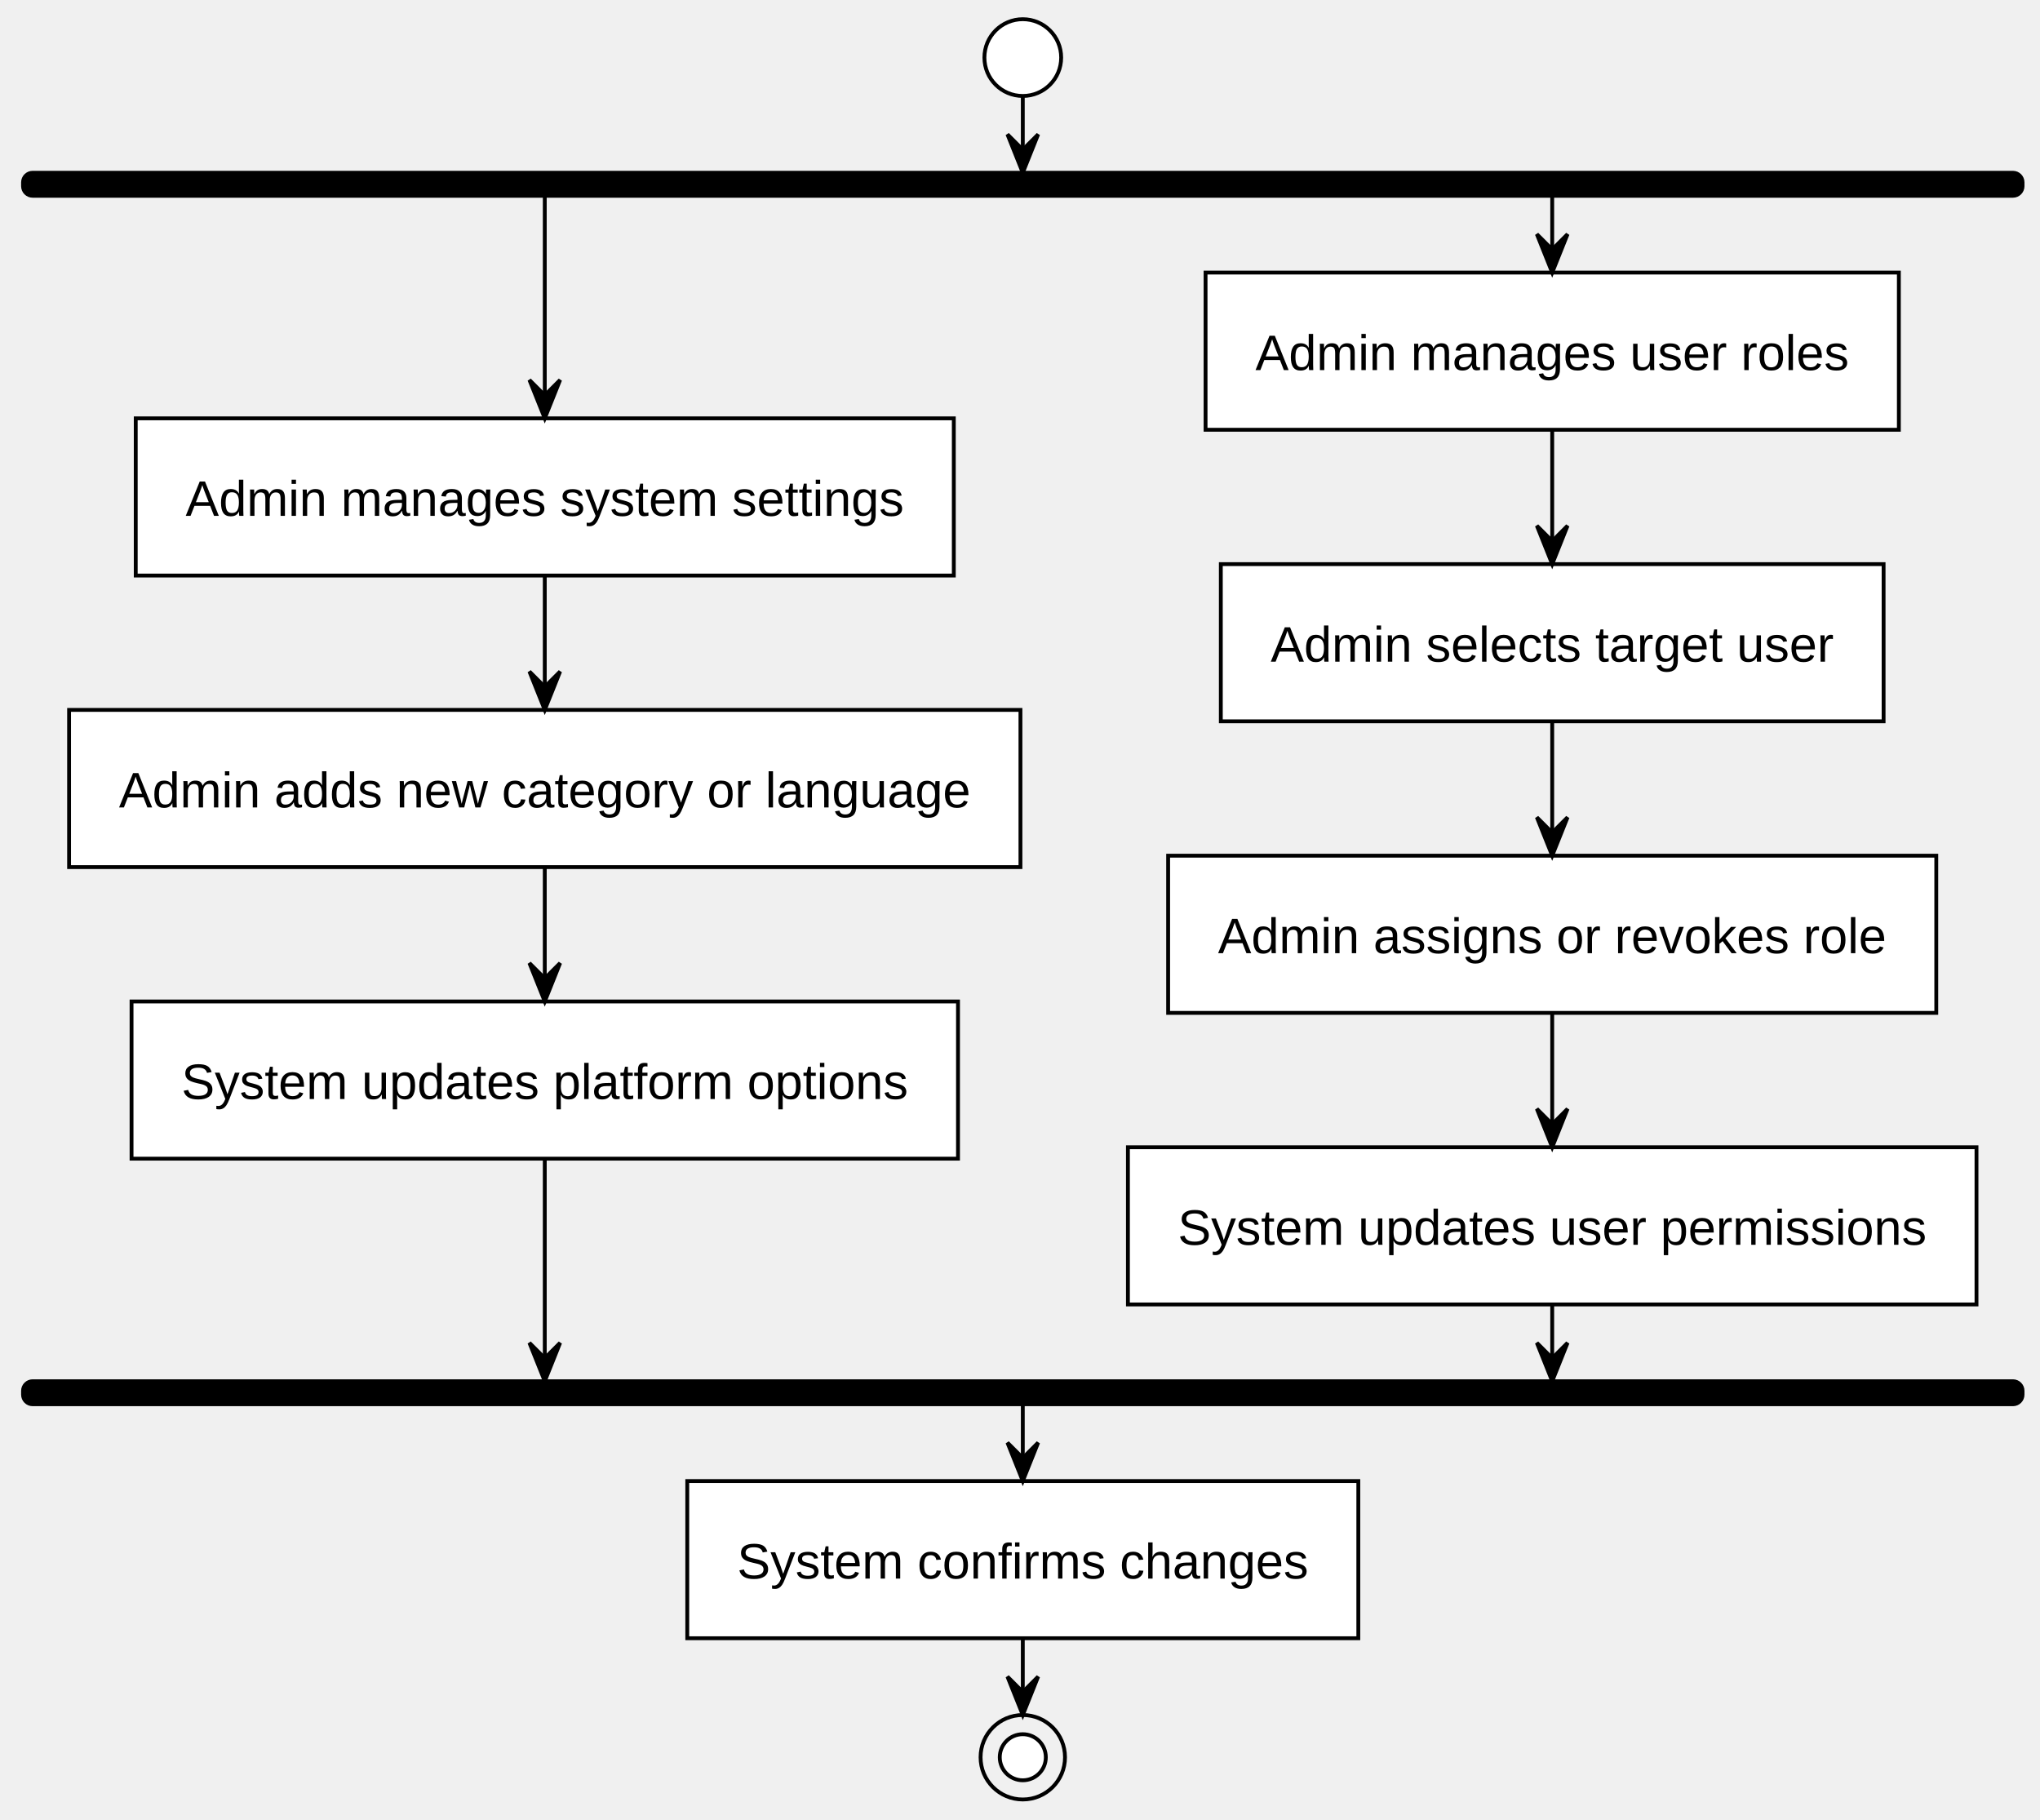
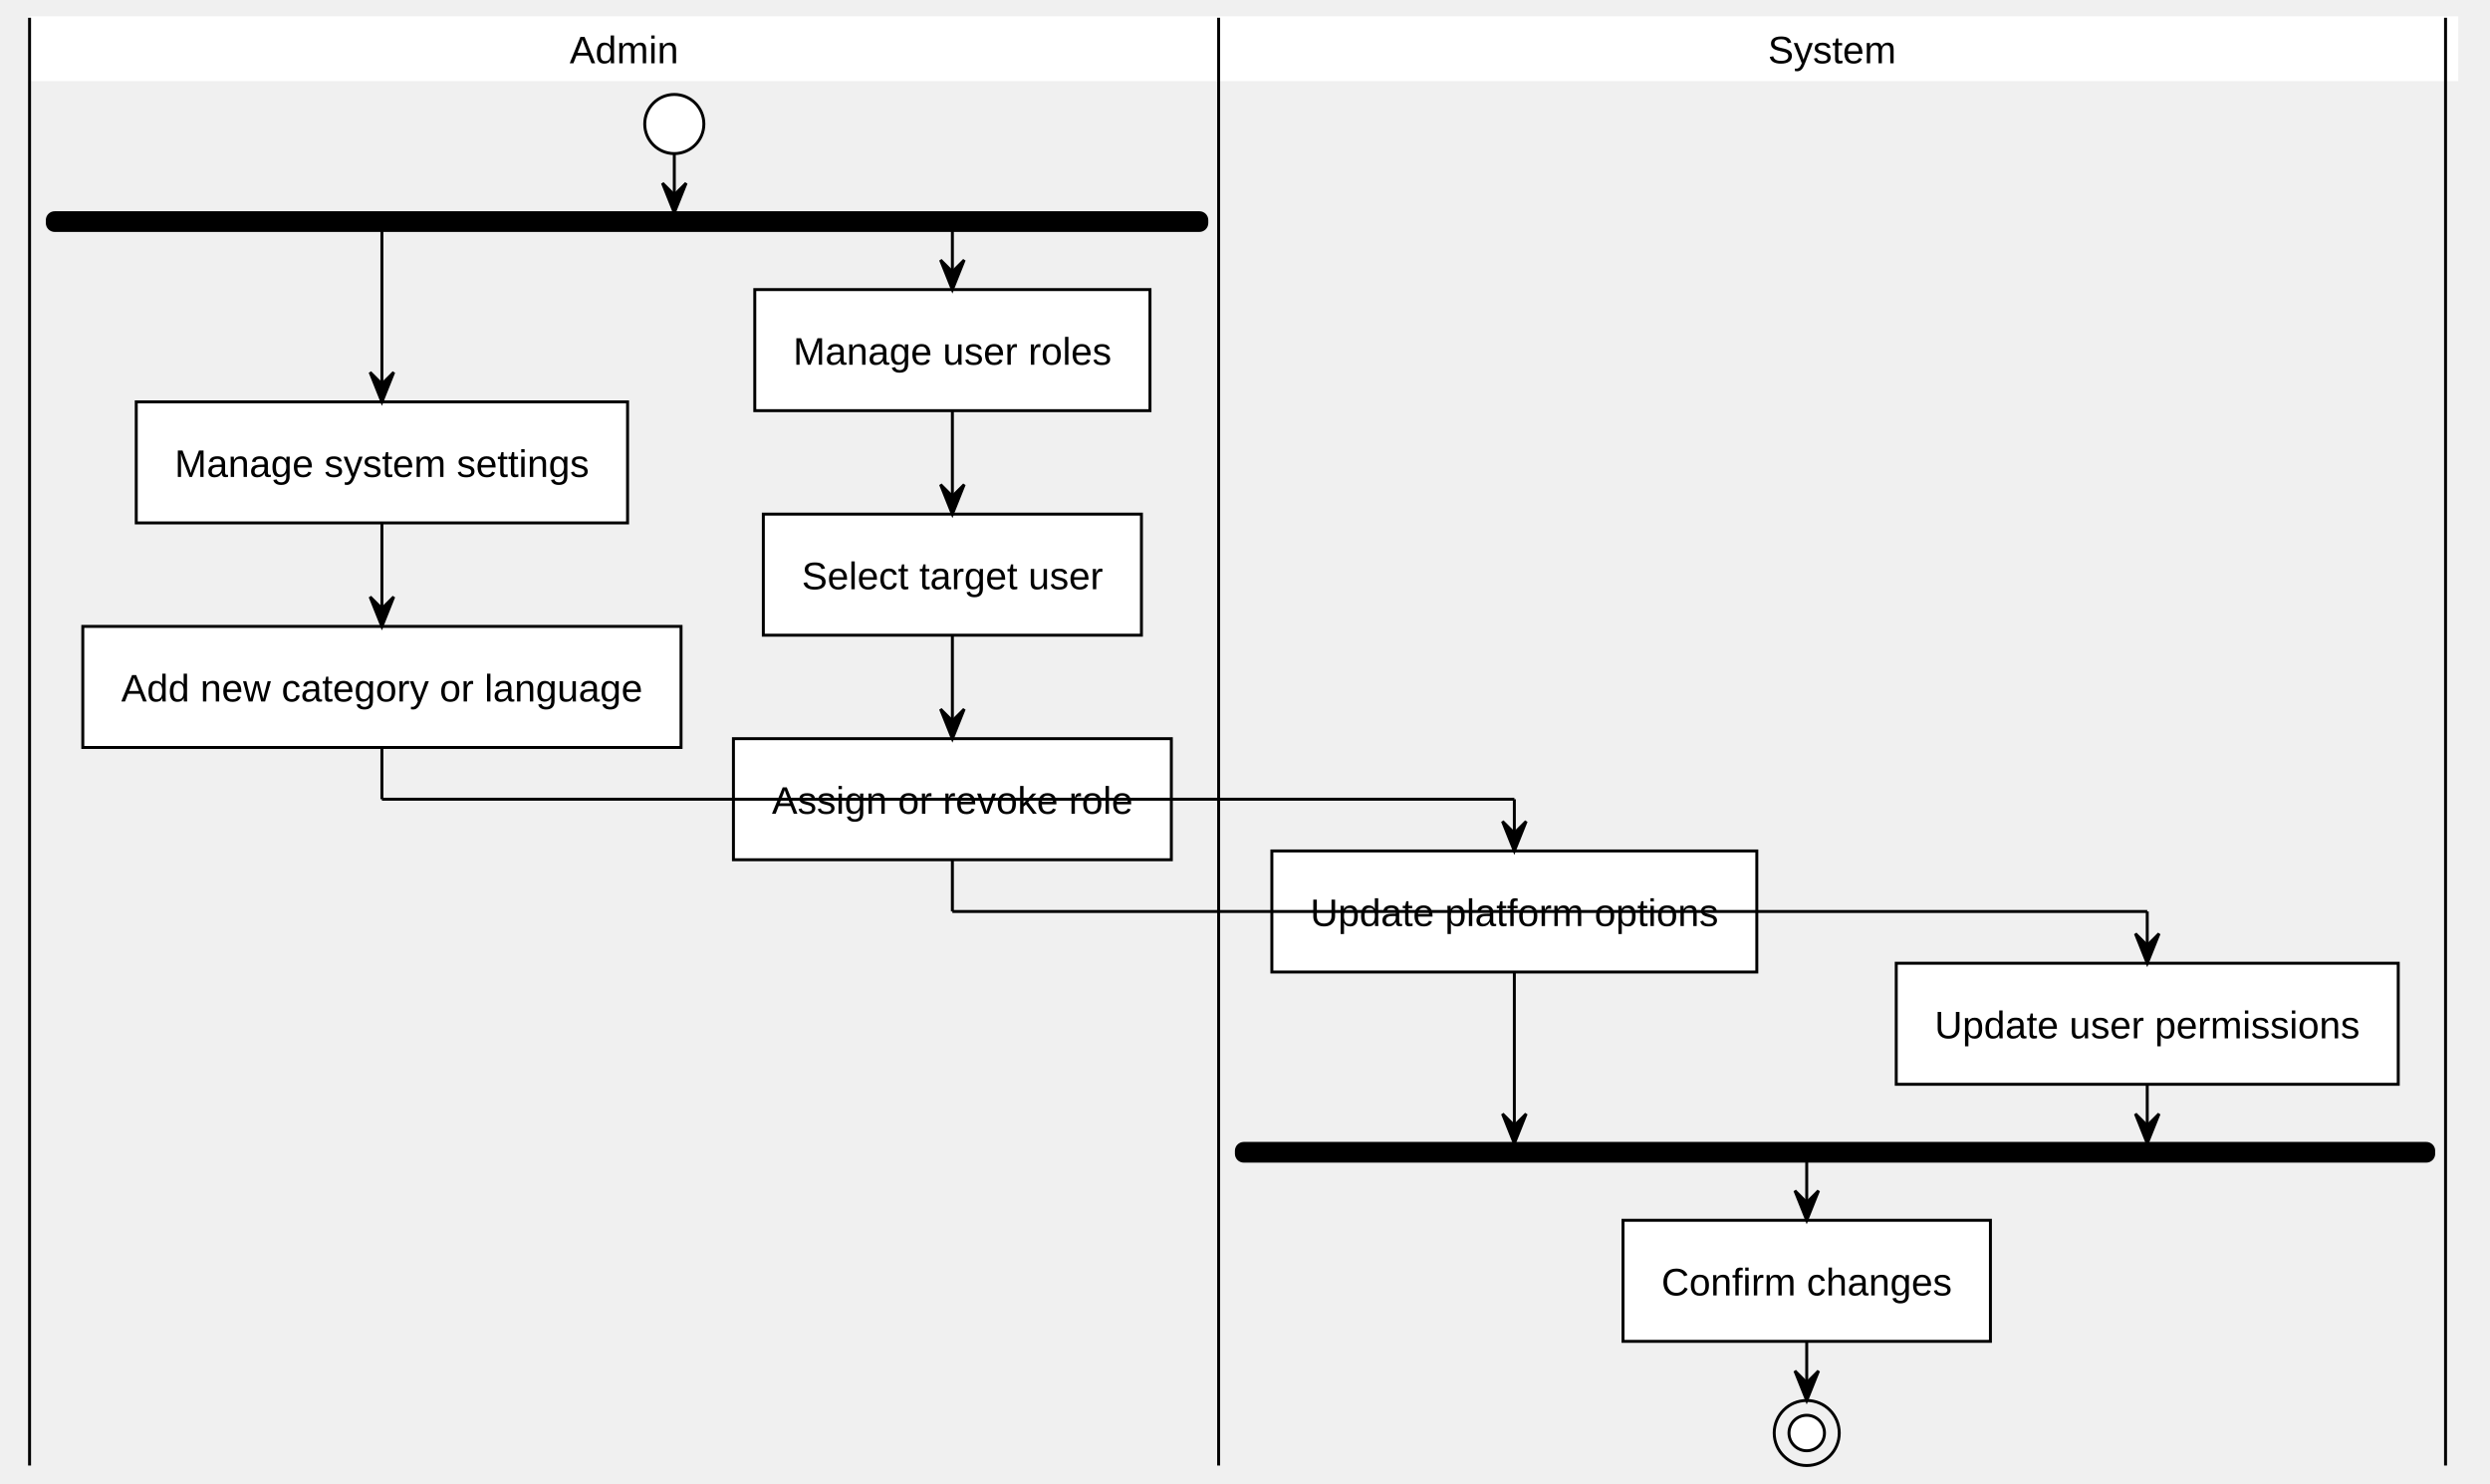
- <svg xmlns="http://www.w3.org/2000/svg" contentStyleType="text/css" data-diagram-type="ACTIVITY" height="543.125px" preserveAspectRatio="none" style="width:609px;height:543px;background:#FFFFFF;" version="1.1" viewBox="0 0 609 543" width="609.583px" zoomAndPan="magnify">
+ <svg xmlns="http://www.w3.org/2000/svg" contentStyleType="text/css" data-diagram-type="ACTIVITY" height="575.208px" preserveAspectRatio="none" style="width:965px;height:575px;background:#FFFFFF;" version="1.1" viewBox="0 0 965 575" width="965.938px" zoomAndPan="magnify">
  <defs />
  <g>
-     <ellipse cx="305.334" cy="17.188" fill="#FFFFFF" rx="11.458" ry="11.458" style="stroke:#000000;stroke-width:1.146;" />
-     <rect fill="#000000" height="6.875" rx="2.865" ry="2.865" style="stroke:#000000;stroke-width:1.146;" width="596.917" x="6.875" y="51.562" />
-     <rect fill="#FFFFFF" height="46.92" style="stroke:#000000;stroke-width:1.146;" width="244.218" x="40.521" y="124.867" />
-     <text fill="#000000" font-family="Arial" font-size="14.896" lengthAdjust="spacing" textLength="214.426" x="55.417" y="153.978">Admin manages system settings</text>
-     <rect fill="#FFFFFF" height="46.92" style="stroke:#000000;stroke-width:1.146;" width="284.01" x="20.625" y="211.891" />
-     <text fill="#000000" font-family="Arial" font-size="14.896" lengthAdjust="spacing" textLength="254.218" x="35.521" y="241.003">Admin adds new category or language</text>
-     <rect fill="#FFFFFF" height="46.92" style="stroke:#000000;stroke-width:1.146;" width="246.72" x="39.27" y="298.916" />
-     <text fill="#000000" font-family="Arial" font-size="14.896" lengthAdjust="spacing" textLength="216.928" x="54.166" y="328.027">System updates platform options</text>
-     <rect fill="#FFFFFF" height="46.92" style="stroke:#000000;stroke-width:1.146;" width="206.971" x="359.895" y="81.354" />
-     <text fill="#000000" font-family="Arial" font-size="14.896" lengthAdjust="spacing" textLength="177.179" x="374.791" y="110.466">Admin manages user roles</text>
-     <rect fill="#FFFFFF" height="46.92" style="stroke:#000000;stroke-width:1.146;" width="197.857" x="364.452" y="168.379" />
-     <text fill="#000000" font-family="Arial" font-size="14.896" lengthAdjust="spacing" textLength="168.065" x="379.348" y="197.49">Admin selects target user</text>
-     <rect fill="#FFFFFF" height="46.92" style="stroke:#000000;stroke-width:1.146;" width="229.314" x="348.723" y="255.403" />
-     <text fill="#000000" font-family="Arial" font-size="14.896" lengthAdjust="spacing" textLength="199.523" x="363.619" y="284.515">Admin assigns or revokes role</text>
-     <rect fill="#FFFFFF" height="46.92" style="stroke:#000000;stroke-width:1.146;" width="253.324" x="336.718" y="342.428" />
-     <text fill="#000000" font-family="Arial" font-size="14.896" lengthAdjust="spacing" textLength="223.532" x="351.614" y="371.539">System updates user permissions</text>
-     <rect fill="#000000" height="6.875" rx="2.865" ry="2.865" style="stroke:#000000;stroke-width:1.146;" width="596.917" x="6.875" y="412.265" />
-     <rect fill="#FFFFFF" height="46.92" style="stroke:#000000;stroke-width:1.146;" width="200.33" x="205.168" y="442.057" />
-     <text fill="#000000" font-family="Arial" font-size="14.896" lengthAdjust="spacing" textLength="170.538" x="220.064" y="471.168">System confirms changes</text>
-     <ellipse cx="305.334" cy="524.498" fill="none" rx="12.604" ry="12.604" style="stroke:#000000;stroke-width:1.146;" />
-     <ellipse cx="305.334" cy="524.498" fill="#FFFFFF" rx="6.875" ry="6.875" style="stroke:#000000;stroke-width:1.146;" />
-     <line style="stroke:#000000;stroke-width:1.146;" x1="162.63" x2="162.63" y1="171.787" y2="211.891" />
-     <polygon fill="#000000" points="158.047,200.433,162.63,211.891,167.213,200.433,162.63,205.016" style="stroke:#000000;stroke-width:1.146;" />
-     <line style="stroke:#000000;stroke-width:1.146;" x1="162.63" x2="162.63" y1="258.812" y2="298.916" />
-     <polygon fill="#000000" points="158.047,287.457,162.63,298.916,167.213,287.457,162.63,292.041" style="stroke:#000000;stroke-width:1.146;" />
-     <line style="stroke:#000000;stroke-width:1.146;" x1="463.38" x2="463.38" y1="128.275" y2="168.379" />
-     <polygon fill="#000000" points="458.797,156.92,463.38,168.379,467.964,156.92,463.38,161.504" style="stroke:#000000;stroke-width:1.146;" />
-     <line style="stroke:#000000;stroke-width:1.146;" x1="463.38" x2="463.38" y1="215.299" y2="255.403" />
-     <polygon fill="#000000" points="458.797,243.945,463.38,255.403,467.964,243.945,463.38,248.528" style="stroke:#000000;stroke-width:1.146;" />
-     <line style="stroke:#000000;stroke-width:1.146;" x1="463.38" x2="463.38" y1="302.324" y2="342.428" />
-     <polygon fill="#000000" points="458.797,330.97,463.38,342.428,467.964,330.97,463.38,335.553" style="stroke:#000000;stroke-width:1.146;" />
-     <line style="stroke:#000000;stroke-width:1.146;" x1="162.63" x2="162.63" y1="58.438" y2="124.867" />
-     <polygon fill="#000000" points="158.047,113.408,162.63,124.867,167.213,113.408,162.63,117.992" style="stroke:#000000;stroke-width:1.146;" />
-     <line style="stroke:#000000;stroke-width:1.146;" x1="463.38" x2="463.38" y1="58.438" y2="81.354" />
-     <polygon fill="#000000" points="458.797,69.896,463.38,81.354,467.964,69.896,463.38,74.479" style="stroke:#000000;stroke-width:1.146;" />
-     <line style="stroke:#000000;stroke-width:1.146;" x1="162.63" x2="162.63" y1="345.836" y2="412.265" />
-     <polygon fill="#000000" points="158.047,400.807,162.63,412.265,167.213,400.807,162.63,405.39" style="stroke:#000000;stroke-width:1.146;" />
-     <line style="stroke:#000000;stroke-width:1.146;" x1="463.38" x2="463.38" y1="389.348" y2="412.265" />
-     <polygon fill="#000000" points="458.797,400.807,463.38,412.265,467.964,400.807,463.38,405.39" style="stroke:#000000;stroke-width:1.146;" />
-     <line style="stroke:#000000;stroke-width:1.146;" x1="305.334" x2="305.334" y1="28.646" y2="51.562" />
-     <polygon fill="#000000" points="300.75,40.104,305.334,51.562,309.917,40.104,305.334,44.688" style="stroke:#000000;stroke-width:1.146;" />
-     <line style="stroke:#000000;stroke-width:1.146;" x1="305.334" x2="305.334" y1="419.14" y2="442.057" />
-     <polygon fill="#000000" points="300.75,430.598,305.334,442.057,309.917,430.598,305.334,435.182" style="stroke:#000000;stroke-width:1.146;" />
-     <line style="stroke:#000000;stroke-width:1.146;" x1="305.334" x2="305.334" y1="488.977" y2="511.894" />
-     <polygon fill="#000000" points="300.75,500.435,305.334,511.894,309.917,500.435,305.334,505.019" style="stroke:#000000;stroke-width:1.146;" />
+     <rect fill="#FFFFFF" height="24.004" style="stroke:#FFFFFF;stroke-width:1.146;" width="940.675" x="11.458" y="6.875" />
+     <ellipse cx="261.325" cy="48.066" fill="#FFFFFF" rx="11.458" ry="11.458" style="stroke:#000000;stroke-width:1.146;" />
+     <rect fill="#000000" height="6.875" rx="2.865" ry="2.865" style="stroke:#000000;stroke-width:1.146;" width="449.368" x="18.333" y="82.441" />
+     <rect fill="#FFFFFF" height="46.92" style="stroke:#000000;stroke-width:1.146;" width="190.409" x="52.805" y="155.745" />
+     <text fill="#000000" font-family="Arial" font-size="14.896" lengthAdjust="spacing" textLength="160.618" x="67.701" y="184.857">Manage system settings</text>
+     <rect fill="#FFFFFF" height="46.92" style="stroke:#000000;stroke-width:1.146;" width="231.853" x="32.083" y="242.77" />
+     <text fill="#000000" font-family="Arial" font-size="14.896" lengthAdjust="spacing" textLength="202.061" x="46.979" y="271.881">Add new category or language</text>
+     <rect fill="#FFFFFF" height="46.92" style="stroke:#000000;stroke-width:1.146;" width="153.162" x="292.515" y="112.233" />
+     <text fill="#000000" font-family="Arial" font-size="14.896" lengthAdjust="spacing" textLength="123.371" x="307.411" y="141.345">Manage user roles</text>
+     <rect fill="#FFFFFF" height="46.92" style="stroke:#000000;stroke-width:1.146;" width="146.536" x="295.828" y="199.257" />
+     <text fill="#000000" font-family="Arial" font-size="14.896" lengthAdjust="spacing" textLength="116.745" x="310.724" y="228.369">Select target user</text>
+     <rect fill="#FFFFFF" height="46.92" style="stroke:#000000;stroke-width:1.146;" width="169.709" x="284.242" y="286.282" />
+     <text fill="#000000" font-family="Arial" font-size="14.896" lengthAdjust="spacing" textLength="139.918" x="299.138" y="315.394">Assign or revoke role</text>
+     <line style="stroke:#000000;stroke-width:1.146;" x1="11.458" x2="11.458" y1="6.875" y2="567.981" />
+     <rect fill="#FFFFFF" height="46.92" style="stroke:#000000;stroke-width:1.146;" width="187.944" x="492.909" y="329.794" />
+     <text fill="#000000" font-family="Arial" font-size="14.896" lengthAdjust="spacing" textLength="158.152" x="507.805" y="358.906">Update platform options</text>
+     <rect fill="#FFFFFF" height="46.92" style="stroke:#000000;stroke-width:1.146;" width="194.548" x="734.891" y="373.307" />
+     <text fill="#000000" font-family="Arial" font-size="14.896" lengthAdjust="spacing" textLength="164.756" x="749.787" y="402.418">Update user permissions</text>
+     <rect fill="#000000" height="6.875" rx="2.865" ry="2.865" style="stroke:#000000;stroke-width:1.146;" width="464.029" x="479.159" y="443.144" />
+     <rect fill="#FFFFFF" height="46.92" style="stroke:#000000;stroke-width:1.146;" width="142.391" x="629.001" y="472.935" />
+     <text fill="#000000" font-family="Arial" font-size="14.896" lengthAdjust="spacing" textLength="112.599" x="643.897" y="502.047">Confirm changes</text>
+     <ellipse cx="700.197" cy="555.377" fill="none" rx="12.604" ry="12.604" style="stroke:#000000;stroke-width:1.146;" />
+     <ellipse cx="700.197" cy="555.377" fill="#FFFFFF" rx="6.875" ry="6.875" style="stroke:#000000;stroke-width:1.146;" />
+     <line style="stroke:#000000;stroke-width:1.146;" x1="472.284" x2="472.284" y1="6.875" y2="567.981" />
+     <line style="stroke:#000000;stroke-width:1.146;" x1="947.772" x2="947.772" y1="6.875" y2="567.981" />
+     <line style="stroke:#000000;stroke-width:1.146;" x1="148.01" x2="148.01" y1="202.666" y2="242.77" />
+     <polygon fill="#000000" points="143.426,231.311,148.01,242.77,152.593,231.311,148.01,235.895" style="stroke:#000000;stroke-width:1.146;" />
+     <line style="stroke:#000000;stroke-width:1.146;" x1="369.096" x2="369.096" y1="159.153" y2="199.257" />
+     <polygon fill="#000000" points="364.513,187.799,369.096,199.257,373.68,187.799,369.096,192.382" style="stroke:#000000;stroke-width:1.146;" />
+     <line style="stroke:#000000;stroke-width:1.146;" x1="369.096" x2="369.096" y1="246.178" y2="286.282" />
+     <polygon fill="#000000" points="364.513,274.824,369.096,286.282,373.68,274.824,369.096,279.407" style="stroke:#000000;stroke-width:1.146;" />
+     <line style="stroke:#000000;stroke-width:1.146;" x1="148.01" x2="148.01" y1="89.316" y2="155.745" />
+     <polygon fill="#000000" points="143.426,144.287,148.01,155.745,152.593,144.287,148.01,148.87" style="stroke:#000000;stroke-width:1.146;" />
+     <line style="stroke:#000000;stroke-width:1.146;" x1="369.096" x2="369.096" y1="89.316" y2="112.233" />
+     <polygon fill="#000000" points="364.513,100.775,369.096,112.233,373.68,100.775,369.096,105.358" style="stroke:#000000;stroke-width:1.146;" />
+     <line style="stroke:#000000;stroke-width:1.146;" x1="261.325" x2="261.325" y1="59.525" y2="82.441" />
+     <polygon fill="#000000" points="256.742,70.983,261.325,82.441,265.909,70.983,261.325,75.566" style="stroke:#000000;stroke-width:1.146;" />
+     <line style="stroke:#000000;stroke-width:1.146;" x1="586.881" x2="586.881" y1="376.715" y2="443.144" />
+     <polygon fill="#000000" points="582.298,431.685,586.881,443.144,591.465,431.685,586.881,436.269" style="stroke:#000000;stroke-width:1.146;" />
+     <line style="stroke:#000000;stroke-width:1.146;" x1="832.165" x2="832.165" y1="420.227" y2="443.144" />
+     <polygon fill="#000000" points="827.582,431.685,832.165,443.144,836.748,431.685,832.165,436.269" style="stroke:#000000;stroke-width:1.146;" />
+     <line style="stroke:#000000;stroke-width:1.146;" x1="700.197" x2="700.197" y1="450.019" y2="472.935" />
+     <polygon fill="#000000" points="695.613,461.477,700.197,472.935,704.78,461.477,700.197,466.06" style="stroke:#000000;stroke-width:1.146;" />
+     <line style="stroke:#000000;stroke-width:1.146;" x1="700.197" x2="700.197" y1="519.856" y2="542.773" />
+     <polygon fill="#000000" points="695.613,531.314,700.197,542.773,704.78,531.314,700.197,535.898" style="stroke:#000000;stroke-width:1.146;" />
+     <line style="stroke:#000000;stroke-width:1.146;" x1="148.01" x2="148.01" y1="289.69" y2="309.742" />
+     <line style="stroke:#000000;stroke-width:1.146;" x1="148.01" x2="586.881" y1="309.742" y2="309.742" />
+     <line style="stroke:#000000;stroke-width:1.146;" x1="586.881" x2="586.881" y1="309.742" y2="329.794" />
+     <polygon fill="#000000" points="582.298,318.336,586.881,329.794,591.465,318.336,586.881,322.919" style="stroke:#000000;stroke-width:1.146;" />
+     <line style="stroke:#000000;stroke-width:1.146;" x1="369.096" x2="369.096" y1="333.202" y2="353.255" />
+     <line style="stroke:#000000;stroke-width:1.146;" x1="369.096" x2="832.165" y1="353.255" y2="353.255" />
+     <line style="stroke:#000000;stroke-width:1.146;" x1="832.165" x2="832.165" y1="353.255" y2="373.307" />
+     <polygon fill="#000000" points="827.582,361.848,832.165,373.307,836.748,361.848,832.165,366.432" style="stroke:#000000;stroke-width:1.146;" />
+     <text fill="#000000" font-family="Arial" font-size="14.896" lengthAdjust="spacing" textLength="42.222" x="220.761" y="24.528">Admin</text>
+     <text fill="#000000" font-family="Arial" font-size="14.896" lengthAdjust="spacing" textLength="49.663" x="685.197" y="24.528">System</text>
  </g>
</svg>
